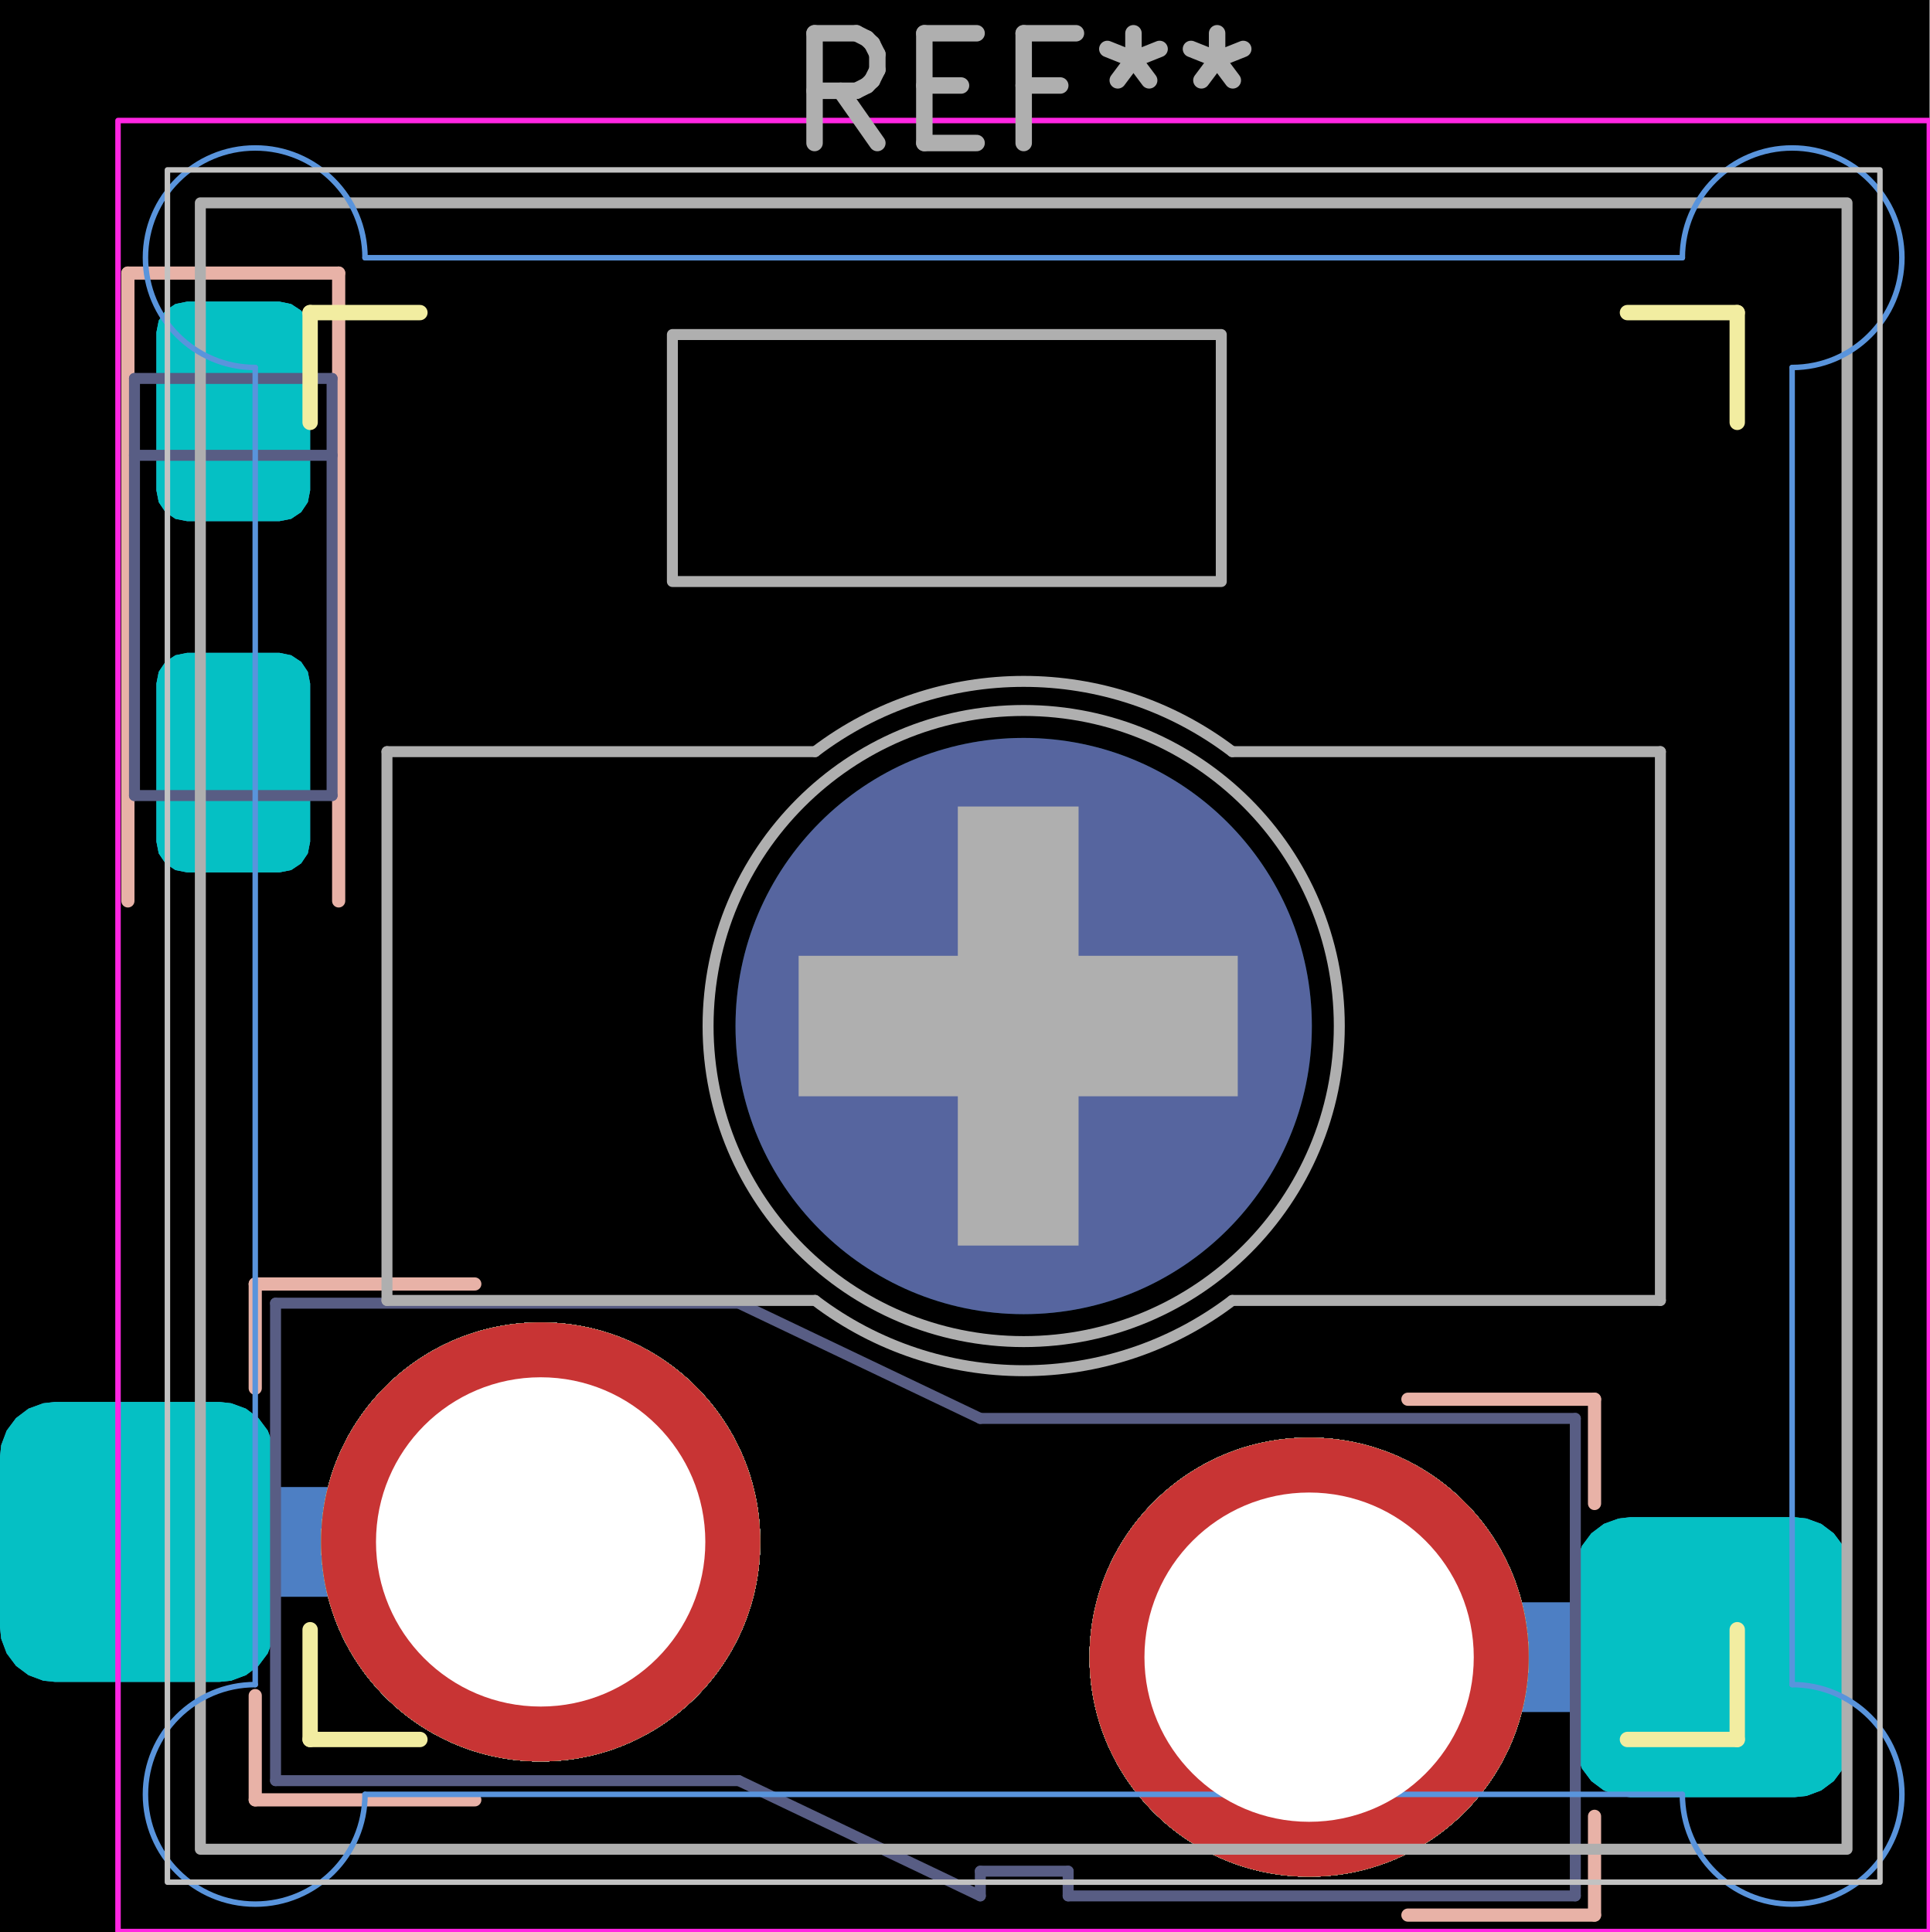
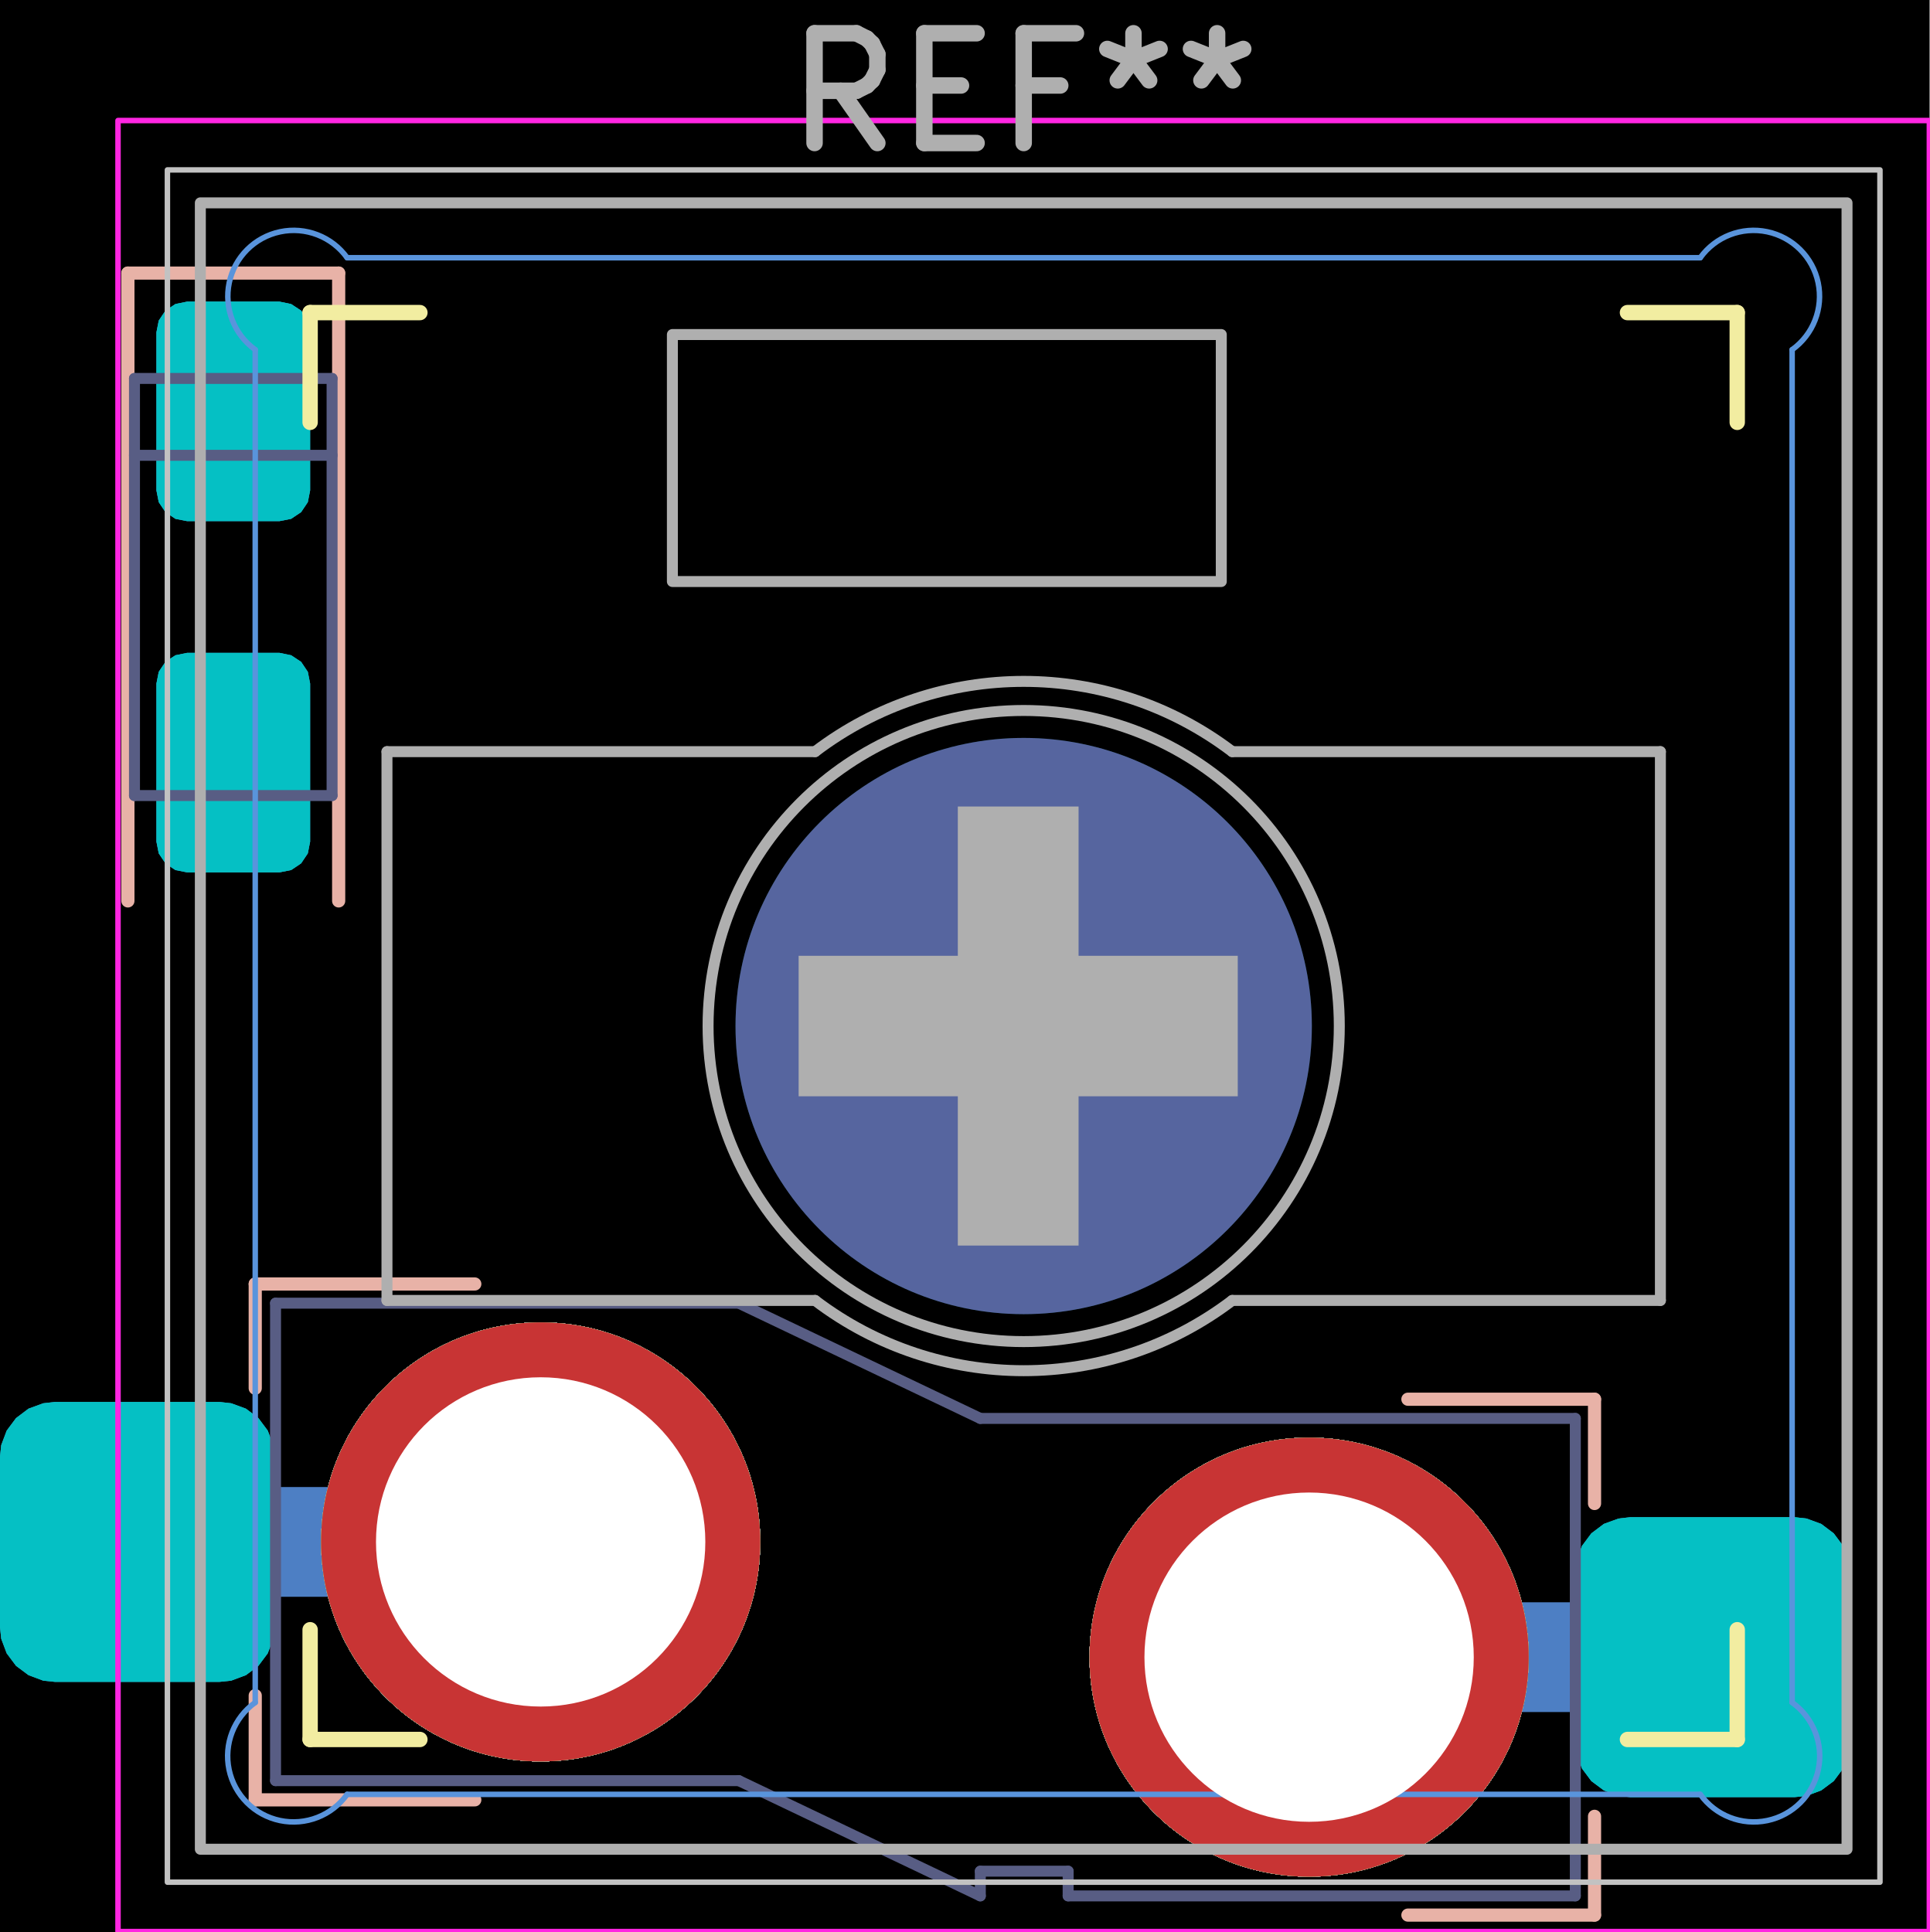
<svg xmlns="http://www.w3.org/2000/svg" version="1.1" width="100%" height="100%" viewBox="0 0 17.577 17.602" preserveAspectRatio="xMidYMid meet">
  <rect width="100%" height="100%" fill="black" />
  <g style="fill:#000000; fill-opacity:1;stroke:#000000; stroke-opacity:1; stroke-linecap:round; stroke-linejoin:round;" transform="translate(0 0) scale(1 1)">
    <path style="fill:#4D7FC4; fill-opacity:1; stroke:none;fill-rule:evenodd;" d="M 0,13.273 0.011,13.167 0.061,13.034 0.146,12.92 0.26,12.834 0.394,12.785 0.5,12.773 2,12.773 2.106,12.785 2.24,12.834 2.354,12.92 2.439,13.034 2.489,13.167 2.5,13.273 2.5,14.823 2.489,14.93 2.439,15.063 2.354,15.177 2.24,15.262 2.106,15.312 2,15.323 0.5,15.323 0.394,15.312 0.26,15.262 0.146,15.177 0.061,15.063 0.011,14.93 0,14.823 Z" />
    <path style="fill:#4D7FC4; fill-opacity:1; stroke:none;fill-rule:evenodd;" d="M 1.025,14.548 1.025,13.548 4.925,13.548 4.925,14.548 Z" />
  </g>
  <g style="fill:#4D7FC4; fill-opacity:1; stroke:none;">
    <circle cx="4.925" cy="14.048" r="2" />
    <circle cx="11.925" cy="15.098" r="2" />
    <path style="fill:#4D7FC4; fill-opacity:1; stroke:none;fill-rule:evenodd;" d="M 11.925,15.598 11.925,14.598 15.675,14.598 15.675,15.598 Z" />
    <path style="fill:#4D7FC4; fill-opacity:1; stroke:none;fill-rule:evenodd;" d="M 14.35,14.323 14.361,14.217 14.411,14.084 14.496,13.97 14.61,13.884 14.744,13.835 14.85,13.823 16.35,13.823 16.456,13.835 16.59,13.884 16.704,13.97 16.789,14.084 16.839,14.217 16.85,14.323 16.85,15.873 16.839,15.98 16.789,16.113 16.704,16.227 16.59,16.312 16.456,16.362 16.35,16.373 14.85,16.373 14.744,16.362 14.61,16.312 14.496,16.227 14.411,16.113 14.361,15.98 14.35,15.873 Z" />
    <path style="fill:#4D7FC4; fill-opacity:1; stroke:none;fill-rule:evenodd;" d="M 1.705,7.948 1.598,7.927 1.507,7.866 1.446,7.775 1.425,7.668 1.425,6.228 1.446,6.121 1.507,6.03 1.598,5.97 1.705,5.948 2.545,5.948 2.652,5.97 2.743,6.03 2.804,6.121 2.825,6.228 2.825,7.668 2.804,7.775 2.743,7.866 2.652,7.927 2.545,7.948 Z" />
    <path style="fill:#4D7FC4; fill-opacity:1; stroke:none;fill-rule:evenodd;" d="M 1.705,4.748 1.598,4.727 1.507,4.666 1.446,4.575 1.425,4.468 1.425,3.028 1.446,2.921 1.507,2.83 1.598,2.77 1.705,2.748 2.545,2.748 2.652,2.77 2.743,2.83 2.804,2.921 2.825,3.028 2.825,4.468 2.804,4.575 2.743,4.666 2.652,4.727 2.545,4.748 Z" />
  </g>
  <g style="fill:#02FFEE; fill-opacity:0.4; stroke:none;">
    <circle cx="9.325" cy="9.348" r="2.625" />
    <path style="fill:#02FFEE; fill-opacity:0.4; stroke:none;fill-rule:evenodd;" d="M 0,13.273 0.011,13.167 0.061,13.034 0.146,12.92 0.26,12.834 0.394,12.785 0.5,12.773 2,12.773 2.106,12.785 2.24,12.834 2.354,12.92 2.439,13.034 2.489,13.167 2.5,13.273 2.5,14.823 2.489,14.93 2.439,15.063 2.354,15.177 2.24,15.262 2.106,15.312 2,15.323 0.5,15.323 0.394,15.312 0.26,15.262 0.146,15.177 0.061,15.063 0.011,14.93 0,14.823 Z" />
    <circle cx="4.925" cy="14.048" r="2" />
    <circle cx="11.925" cy="15.098" r="2" />
    <path style="fill:#02FFEE; fill-opacity:0.4; stroke:none;fill-rule:evenodd;" d="M 14.35,14.323 14.361,14.217 14.411,14.084 14.496,13.97 14.61,13.884 14.744,13.835 14.85,13.823 16.35,13.823 16.456,13.835 16.59,13.884 16.704,13.97 16.789,14.084 16.839,14.217 16.85,14.323 16.85,15.873 16.839,15.98 16.789,16.113 16.704,16.227 16.59,16.312 16.456,16.362 16.35,16.373 14.85,16.373 14.744,16.362 14.61,16.312 14.496,16.227 14.411,16.113 14.361,15.98 14.35,15.873 Z" />
    <path style="fill:#02FFEE; fill-opacity:0.4; stroke:none;fill-rule:evenodd;" d="M 1.705,7.948 1.598,7.927 1.507,7.866 1.446,7.775 1.425,7.668 1.425,6.228 1.446,6.121 1.507,6.03 1.598,5.97 1.705,5.948 2.545,5.948 2.652,5.97 2.743,6.03 2.804,6.121 2.825,6.228 2.825,7.668 2.804,7.775 2.743,7.866 2.652,7.927 2.545,7.948 Z" />
    <path style="fill:#02FFEE; fill-opacity:0.4; stroke:none;fill-rule:evenodd;" d="M 1.705,4.748 1.598,4.727 1.507,4.666 1.446,4.575 1.425,4.468 1.425,3.028 1.446,2.921 1.507,2.83 1.598,2.77 1.705,2.748 2.545,2.748 2.652,2.77 2.743,2.83 2.804,2.921 2.825,3.028 2.825,4.468 2.804,4.575 2.743,4.666 2.652,4.727 2.545,4.748 Z" />
    <path style="fill:#00C2C2; fill-opacity:0.9; stroke:none;fill-rule:evenodd;" d="M 0,13.273 0.011,13.167 0.061,13.034 0.146,12.92 0.26,12.834 0.394,12.785 0.5,12.773 2,12.773 2.106,12.785 2.24,12.834 2.354,12.92 2.439,13.034 2.489,13.167 2.5,13.273 2.5,14.823 2.489,14.93 2.439,15.063 2.354,15.177 2.24,15.262 2.106,15.312 2,15.323 0.5,15.323 0.394,15.312 0.26,15.262 0.146,15.177 0.061,15.063 0.011,14.93 0,14.823 Z" />
    <path style="fill:#00C2C2; fill-opacity:0.9; stroke:none;fill-rule:evenodd;" d="M 14.35,14.323 14.361,14.217 14.411,14.084 14.496,13.97 14.61,13.884 14.744,13.835 14.85,13.823 16.35,13.823 16.456,13.835 16.59,13.884 16.704,13.97 16.789,14.084 16.839,14.217 16.85,14.323 16.85,15.873 16.839,15.98 16.789,16.113 16.704,16.227 16.59,16.312 16.456,16.362 16.35,16.373 14.85,16.373 14.744,16.362 14.61,16.312 14.496,16.227 14.411,16.113 14.361,15.98 14.35,15.873 Z" />
    <path style="fill:#00C2C2; fill-opacity:0.9; stroke:none;fill-rule:evenodd;" d="M 1.705,7.948 1.598,7.927 1.507,7.866 1.446,7.775 1.425,7.668 1.425,6.228 1.446,6.121 1.507,6.03 1.598,5.97 1.705,5.948 2.545,5.948 2.652,5.97 2.743,6.03 2.804,6.121 2.825,6.228 2.825,7.668 2.804,7.775 2.743,7.866 2.652,7.927 2.545,7.948 Z" />
    <path style="fill:#00C2C2; fill-opacity:0.9; stroke:none;fill-rule:evenodd;" d="M 1.705,4.748 1.598,4.727 1.507,4.666 1.446,4.575 1.425,4.468 1.425,3.028 1.446,2.921 1.507,2.83 1.598,2.77 1.705,2.748 2.545,2.748 2.652,2.77 2.743,2.83 2.804,2.921 2.825,3.028 2.825,4.468 2.804,4.575 2.743,4.666 2.652,4.727 2.545,4.748 Z" />
  </g>
  <g style="fill:none;  stroke:#E8B2A7; stroke-width:0.12; stroke-opacity:1;  stroke-linecap:round; stroke-linejoin:round;">
    <path d="M2.325 11.698 L2.325 12.648 " />
    <path d="M2.325 11.698 L4.325 11.698 " />
    <path d="M2.325 16.398 L2.325 15.448 " />
    <path d="M2.325 16.398 L4.325 16.398 " />
    <path d="M14.525 12.748 L12.825 12.748 " />
    <path d="M14.525 12.748 L14.525 13.698 " />
    <path d="M14.525 17.448 L12.825 17.448 " />
    <path d="M14.525 17.448 L14.525 16.548 " />
    <path d="M1.165 2.488 L1.165 8.208 " />
    <path d="M3.085 2.488 L3.085 8.208 " />
    <path d="M1.165 2.488 L3.085 2.488 " />
  </g>
  <g style="fill:none;  stroke:#585D84; stroke-width:0.1; stroke-opacity:1;  stroke-linecap:round; stroke-linejoin:round;">
    <path d="M2.51 11.873 L2.51 16.223 " />
    <path d="M2.51 11.873 L6.73 11.873 " />
    <path d="M2.51 16.223 L6.73 16.223 " />
    <path d="M6.73 11.873 L8.93 12.923 " />
    <path d="M6.73 16.223 L8.93 17.273 " />
    <path d="M8.93 17.048 L8.93 17.273 " />
    <path d="M9.73 17.048 L8.93 17.048 " />
    <path d="M9.73 17.273 L9.73 17.048 " />
    <path d="M14.35 12.923 L8.93 12.923 " />
    <path d="M14.35 12.923 L14.35 17.273 " />
    <path d="M14.35 17.273 L9.73 17.273 " />
    <path d="M1.225 3.448 L1.225 7.248 " />
    <path d="M1.225 7.248 L3.025 7.248 " />
    <path d="M3.025 7.248 L3.025 3.448 " />
    <path d="M3.025 3.448 L1.225 3.448 " />
    <path d="M1.225 4.148 L3.025 4.148 " />
  </g>
  <g style="fill:#F2EDA1; fill-opacity:1; stroke:none;">
    <circle cx="4.925" cy="14.048" r="2" />
    <circle cx="11.925" cy="15.098" r="2" />
  </g>
  <g style="fill:#E8B2A7; fill-opacity:1; stroke:none;">
    <circle cx="4.925" cy="14.048" r="2" />
    <circle cx="11.925" cy="15.098" r="2" />
  </g>
  <g style="fill:#28CCD9; fill-opacity:1; stroke:none;">
    <circle cx="4.925" cy="14.048" r="2" />
    <circle cx="11.925" cy="15.098" r="2" />
  </g>
  <g style="fill:#A7A5C6; fill-opacity:1; stroke:none;">
    <circle cx="4.925" cy="14.048" r="2" />
    <circle cx="11.925" cy="15.098" r="2" />
  </g>
  <g style="fill:#F76F8E; fill-opacity:1; stroke:none;">
    <circle cx="4.925" cy="14.048" r="2" />
    <circle cx="11.925" cy="15.098" r="2" />
  </g>
  <g style="fill:#5BC3EB; fill-opacity:1; stroke:none;">
    <circle cx="4.925" cy="14.048" r="2" />
    <circle cx="11.925" cy="15.098" r="2" />
  </g>
  <g style="fill:#ED7C33; fill-opacity:1; stroke:none;">
    <circle cx="4.925" cy="14.048" r="2" />
    <circle cx="11.925" cy="15.098" r="2" />
  </g>
  <g style="fill:#F2EDA1; fill-opacity:1; stroke:none;">
    <circle cx="4.925" cy="14.048" r="2" />
    <circle cx="11.925" cy="15.098" r="2" />
  </g>
  <g style="fill:#E8B2A7; fill-opacity:1; stroke:none;">
    <circle cx="4.925" cy="14.048" r="2" />
    <circle cx="11.925" cy="15.098" r="2" />
  </g>
  <g style="fill:#28CCD9; fill-opacity:1; stroke:none;">
    <circle cx="4.925" cy="14.048" r="2" />
    <circle cx="11.925" cy="15.098" r="2" />
  </g>
  <g style="fill:#A7A5C6; fill-opacity:1; stroke:none;">
    <circle cx="4.925" cy="14.048" r="2" />
    <circle cx="11.925" cy="15.098" r="2" />
  </g>
  <g style="fill:#F76F8E; fill-opacity:1; stroke:none;">
    <circle cx="4.925" cy="14.048" r="2" />
    <circle cx="11.925" cy="15.098" r="2" />
  </g>
  <g style="fill:#5BC3EB; fill-opacity:1; stroke:none;">
    <circle cx="4.925" cy="14.048" r="2" />
    <circle cx="11.925" cy="15.098" r="2" />
  </g>
  <g style="fill:#ED7C33; fill-opacity:1; stroke:none;">
    <circle cx="4.925" cy="14.048" r="2" />
    <circle cx="11.925" cy="15.098" r="2" />
  </g>
  <g style="fill:#F2EDA1; fill-opacity:1; stroke:none;">
    <circle cx="4.925" cy="14.048" r="2" />
    <circle cx="11.925" cy="15.098" r="2" />
  </g>
  <g style="fill:#E8B2A7; fill-opacity:1; stroke:none;">
    <circle cx="4.925" cy="14.048" r="2" />
    <circle cx="11.925" cy="15.098" r="2" />
  </g>
  <g style="fill:#28CCD9; fill-opacity:1; stroke:none;">
    <circle cx="4.925" cy="14.048" r="2" />
    <circle cx="11.925" cy="15.098" r="2" />
  </g>
  <g style="fill:#A7A5C6; fill-opacity:1; stroke:none;">
    <circle cx="4.925" cy="14.048" r="2" />
    <circle cx="11.925" cy="15.098" r="2" />
  </g>
  <g style="fill:#F76F8E; fill-opacity:1; stroke:none;">
    <circle cx="4.925" cy="14.048" r="2" />
    <circle cx="11.925" cy="15.098" r="2" />
  </g>
  <g style="fill:#5BC3EB; fill-opacity:1; stroke:none;">
    <circle cx="4.925" cy="14.048" r="2" />
    <circle cx="11.925" cy="15.098" r="2" />
  </g>
  <g style="fill:#ED7C33; fill-opacity:1; stroke:none;">
    <circle cx="4.925" cy="14.048" r="2" />
    <circle cx="11.925" cy="15.098" r="2" />
  </g>
  <g style="fill:#8DCB81; fill-opacity:1; stroke:none;">
    <circle cx="4.925" cy="14.048" r="2" />
    <circle cx="11.925" cy="15.098" r="2" />
  </g>
  <g style="fill:#F2EDA1; fill-opacity:1; stroke:none;">
    <circle cx="4.925" cy="14.048" r="2" />
    <circle cx="11.925" cy="15.098" r="2" />
  </g>
  <g style="fill:#E8B2A7; fill-opacity:1; stroke:none;">
    <circle cx="4.925" cy="14.048" r="2" />
    <circle cx="11.925" cy="15.098" r="2" />
  </g>
  <g style="fill:#28CCD9; fill-opacity:1; stroke:none;">
    <circle cx="4.925" cy="14.048" r="2" />
    <circle cx="11.925" cy="15.098" r="2" />
  </g>
  <g style="fill:#A7A5C6; fill-opacity:1; stroke:none;">
    <circle cx="4.925" cy="14.048" r="2" />
    <circle cx="11.925" cy="15.098" r="2" />
  </g>
  <g style="fill:#DB628B; fill-opacity:1; stroke:none;">
    <circle cx="4.925" cy="14.048" r="2" />
    <circle cx="11.925" cy="15.098" r="2" />
  </g>
  <g style="fill:#4FCBCB; fill-opacity:1; stroke:none;">
    <circle cx="4.925" cy="14.048" r="2" />
    <circle cx="11.925" cy="15.098" r="2" />
  </g>
  <g style="fill:#CE7D2C; fill-opacity:1; stroke:none;">
    <circle cx="4.925" cy="14.048" r="2" />
    <circle cx="11.925" cy="15.098" r="2" />
  </g>
  <g style="fill:#7FC87F; fill-opacity:1; stroke:none;">
    <circle cx="4.925" cy="14.048" r="2" />
    <circle cx="11.925" cy="15.098" r="2" />
  </g>
  <g style="fill:#C83434; fill-opacity:1; stroke:none;">
    <circle cx="4.925" cy="14.048" r="2" />
    <circle cx="11.925" cy="15.098" r="2" />
  </g>
  <g style="fill:#D864FF; fill-opacity:0.4; stroke:none;">
    <circle cx="9.325" cy="9.348" r="2.625" />
  </g>
  <g style="fill:none;  stroke:#F2EDA1; stroke-width:0.14; stroke-opacity:1;  stroke-linecap:round; stroke-linejoin:round;">
    <path d="M2.825 3.848 L2.825 2.848 " />
    <path d="M2.825 15.848 L2.825 14.848 " />
    <path d="M2.825 15.848 L3.825 15.848 " />
    <path d="M3.825 2.848 L2.825 2.848 " />
    <path d="M14.825 15.848 L15.825 15.848 " />
    <path d="M15.825 2.848 L14.825 2.848 " />
    <path d="M15.825 2.848 L15.825 3.848 " />
    <path d="M15.825 14.848 L15.825 15.848 " />
    <path style="fill:none;  stroke:#FF26E2; stroke-width:0.05; stroke-opacity:1;  stroke-linecap:round; stroke-linejoin:round;fill:none" d="M 1.075,1.098 17.575,1.098 17.575,17.598 1.075,17.598 Z" />
  </g>
  <g style="fill:none;  stroke:#AFAFAF; stroke-width:0.15; stroke-opacity:1;  stroke-linecap:round; stroke-linejoin:round;">
    <text x="9.325" y="1.348" textLength="4.536" font-size="1.333" lengthAdjust="spacingAndGlyphs" text-anchor="middle" opacity="0" stroke-opacity="0">REF**</text>
    <g class="stroked-text">
      <path d="M7.992 1.303 L7.658 0.827 " />
      <path d="M7.42 1.303 L7.42 0.303 " />
      <path d="M7.42 0.303 L7.801 0.303 " />
      <path d="M7.801 0.303 L7.896 0.351 " />
      <path d="M7.896 0.351 L7.944 0.398 " />
      <path d="M7.944 0.398 L7.992 0.494 " />
      <path d="M7.992 0.494 L7.992 0.636 " />
      <path d="M7.992 0.636 L7.944 0.732 " />
      <path d="M7.944 0.732 L7.896 0.779 " />
      <path d="M7.896 0.779 L7.801 0.827 " />
      <path d="M7.801 0.827 L7.42 0.827 " />
      <path d="M8.42 0.779 L8.754 0.779 " />
      <path d="M8.896 1.303 L8.42 1.303 " />
      <path d="M8.42 1.303 L8.42 0.303 " />
      <path d="M8.42 0.303 L8.896 0.303 " />
      <path d="M9.658 0.779 L9.325 0.779 " />
      <path d="M9.325 1.303 L9.325 0.303 " />
      <path d="M9.325 0.303 L9.801 0.303 " />
      <path d="M10.325 0.303 L10.325 0.541 " />
      <path d="M10.087 0.446 L10.325 0.541 " />
      <path d="M10.325 0.541 L10.563 0.446 " />
      <path d="M10.182 0.732 L10.325 0.541 " />
      <path d="M10.325 0.541 L10.468 0.732 " />
      <path d="M11.087 0.303 L11.087 0.541 " />
      <path d="M10.849 0.446 L11.087 0.541 " />
      <path d="M11.087 0.541 L11.325 0.446 " />
      <path d="M10.944 0.732 L11.087 0.541 " />
      <path d="M11.087 0.541 L11.23 0.732 " />
    </g>
  </g>
  <g style="fill:none;  stroke:#AFAFAF; stroke-width:0.1; stroke-opacity:1;  stroke-linecap:round; stroke-linejoin:round;">
    <path d="M3.525 6.848 L7.425 6.848 " />
    <path d="M3.525 11.848 L3.525 6.848 " />
    <path d="M7.425 11.848 L3.525 11.848 " />
    <path d="M11.225 6.848 L15.125 6.848 " />
    <path d="M15.125 6.848 L15.125 11.848 " />
    <path d="M15.125 11.848 L11.225 11.848 " />
    <path style="fill:none;  stroke:#AFAFAF; stroke-width:0.1; stroke-opacity:1;  stroke-linecap:round; stroke-linejoin:round;fill:none" d="M 6.125,3.048 11.125,3.048 11.125,5.298 6.125,5.298 Z" />
    <path style="fill:none;  stroke:#AFAFAF; stroke-width:0.1; stroke-opacity:1;  stroke-linecap:round; stroke-linejoin:round;fill:none" d="M 1.825,1.848 16.825,1.848 16.825,16.848 1.825,16.848 Z" />
    <path d="M11.225 6.848 A3.14 3.14 0.0 0 0 7.425 6.848" />
    <path d="M7.425 11.848 A3.14 3.14 0.0 0 0 11.225 11.848" />
    <circle cx="9.325" cy="9.348" r="2.875" />
    <path style="fill:#AFAFAF; fill-opacity:1; stroke:none;fill-rule:evenodd;" d="M 9.825,8.708 11.275,8.708 11.275,9.988 9.825,9.988 9.825,11.348 8.725,11.348 8.725,9.988 7.275,9.988 7.275,8.708 8.725,8.708 8.725,7.348 9.825,7.348 Z" />
  </g>
  <g style="fill:none;  stroke:#5994DC; stroke-width:0.05; stroke-opacity:1;  stroke-linecap:round; stroke-linejoin:round;">
-     <path d="M3.325 2.348 L15.325 2.348 " />
-     <path d="M16.325 3.348 L16.325 15.348 " />
-     <path d="M15.325 16.348 L3.325 16.348 " />
-     <path d="M2.325 15.348 L2.325 3.348 " />
-     <path d="M16.325 3.348 A1 1 0.0 1 0 15.325 2.348" />
-     <path d="M15.325 16.348 A1 1 0.0 1 0 16.325 15.348" />
-     <path d="M2.325 15.348 A1 1 0.0 1 0 3.325 16.348" />
-     <path d="M3.325 2.348 A1 1 0.0 1 0 2.325 3.348" />
+     <path d="M3.162 2.348 L15.488 2.348 " />
+     <path d="M16.325 3.186 L16.325 15.511 " />
+     <path d="M15.488 16.348 L3.162 16.348 " />
+     <path d="M2.325 15.511 L2.325 3.186 " />
+     <path d="M16.325 3.186 A0.6 0.6 0.0 1 0 15.488 2.348" />
+     <path d="M15.488 16.348 A0.6 0.6 0.0 1 0 16.325 15.511" />
+     <path d="M2.325 15.511 A0.6 0.6 0.0 1 0 3.162 16.348" />
+     <path d="M3.162 2.348 A0.6 0.6 0.0 1 0 2.325 3.186" />
    <path style="fill:none;  stroke:#C2C2C2; stroke-width:0.05; stroke-opacity:1;  stroke-linecap:round; stroke-linejoin:round;fill:none" d="M 1.525,1.548 17.125,1.548 17.125,17.148 1.525,17.148 Z" />
  </g>
  <g style="fill:#FFFFFF; fill-opacity:1; stroke:none;">
    <circle cx="4.925" cy="14.048" r="1.5" />
  </g>
  <g style="fill:#FFFFFF; fill-opacity:1; stroke:none;">
    <circle cx="11.925" cy="15.098" r="1.5" />
  </g>
</svg>
